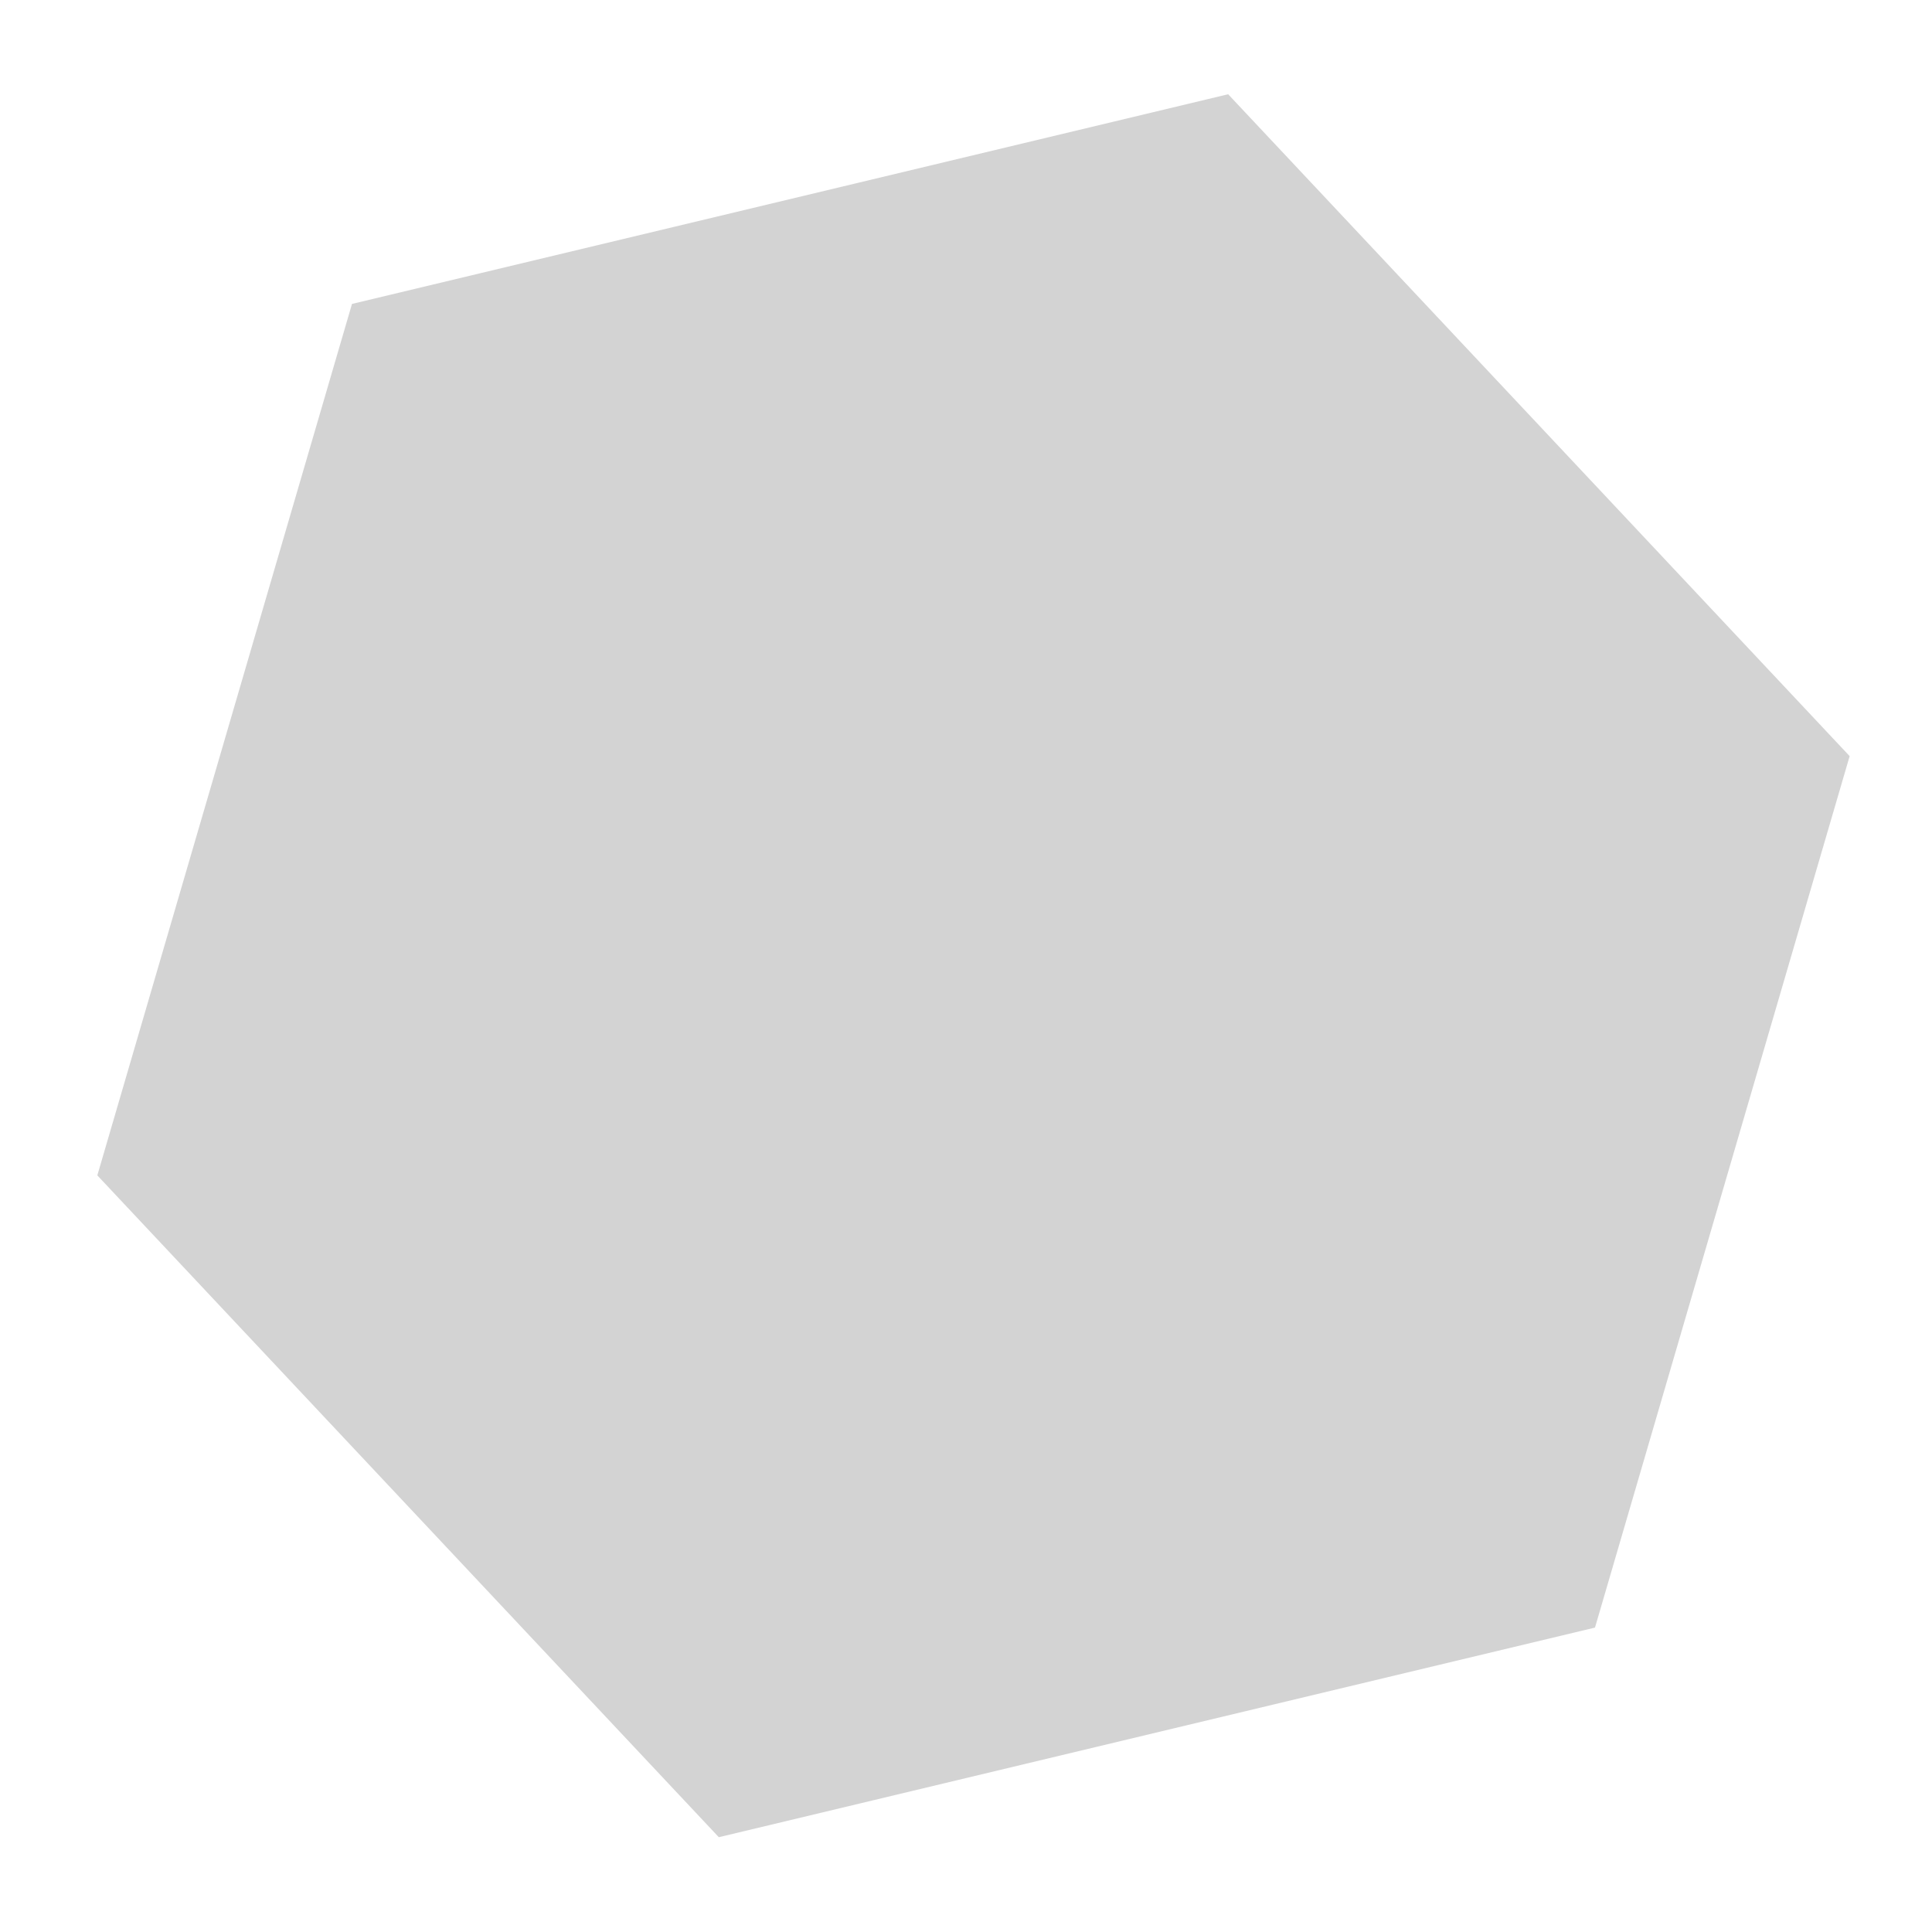
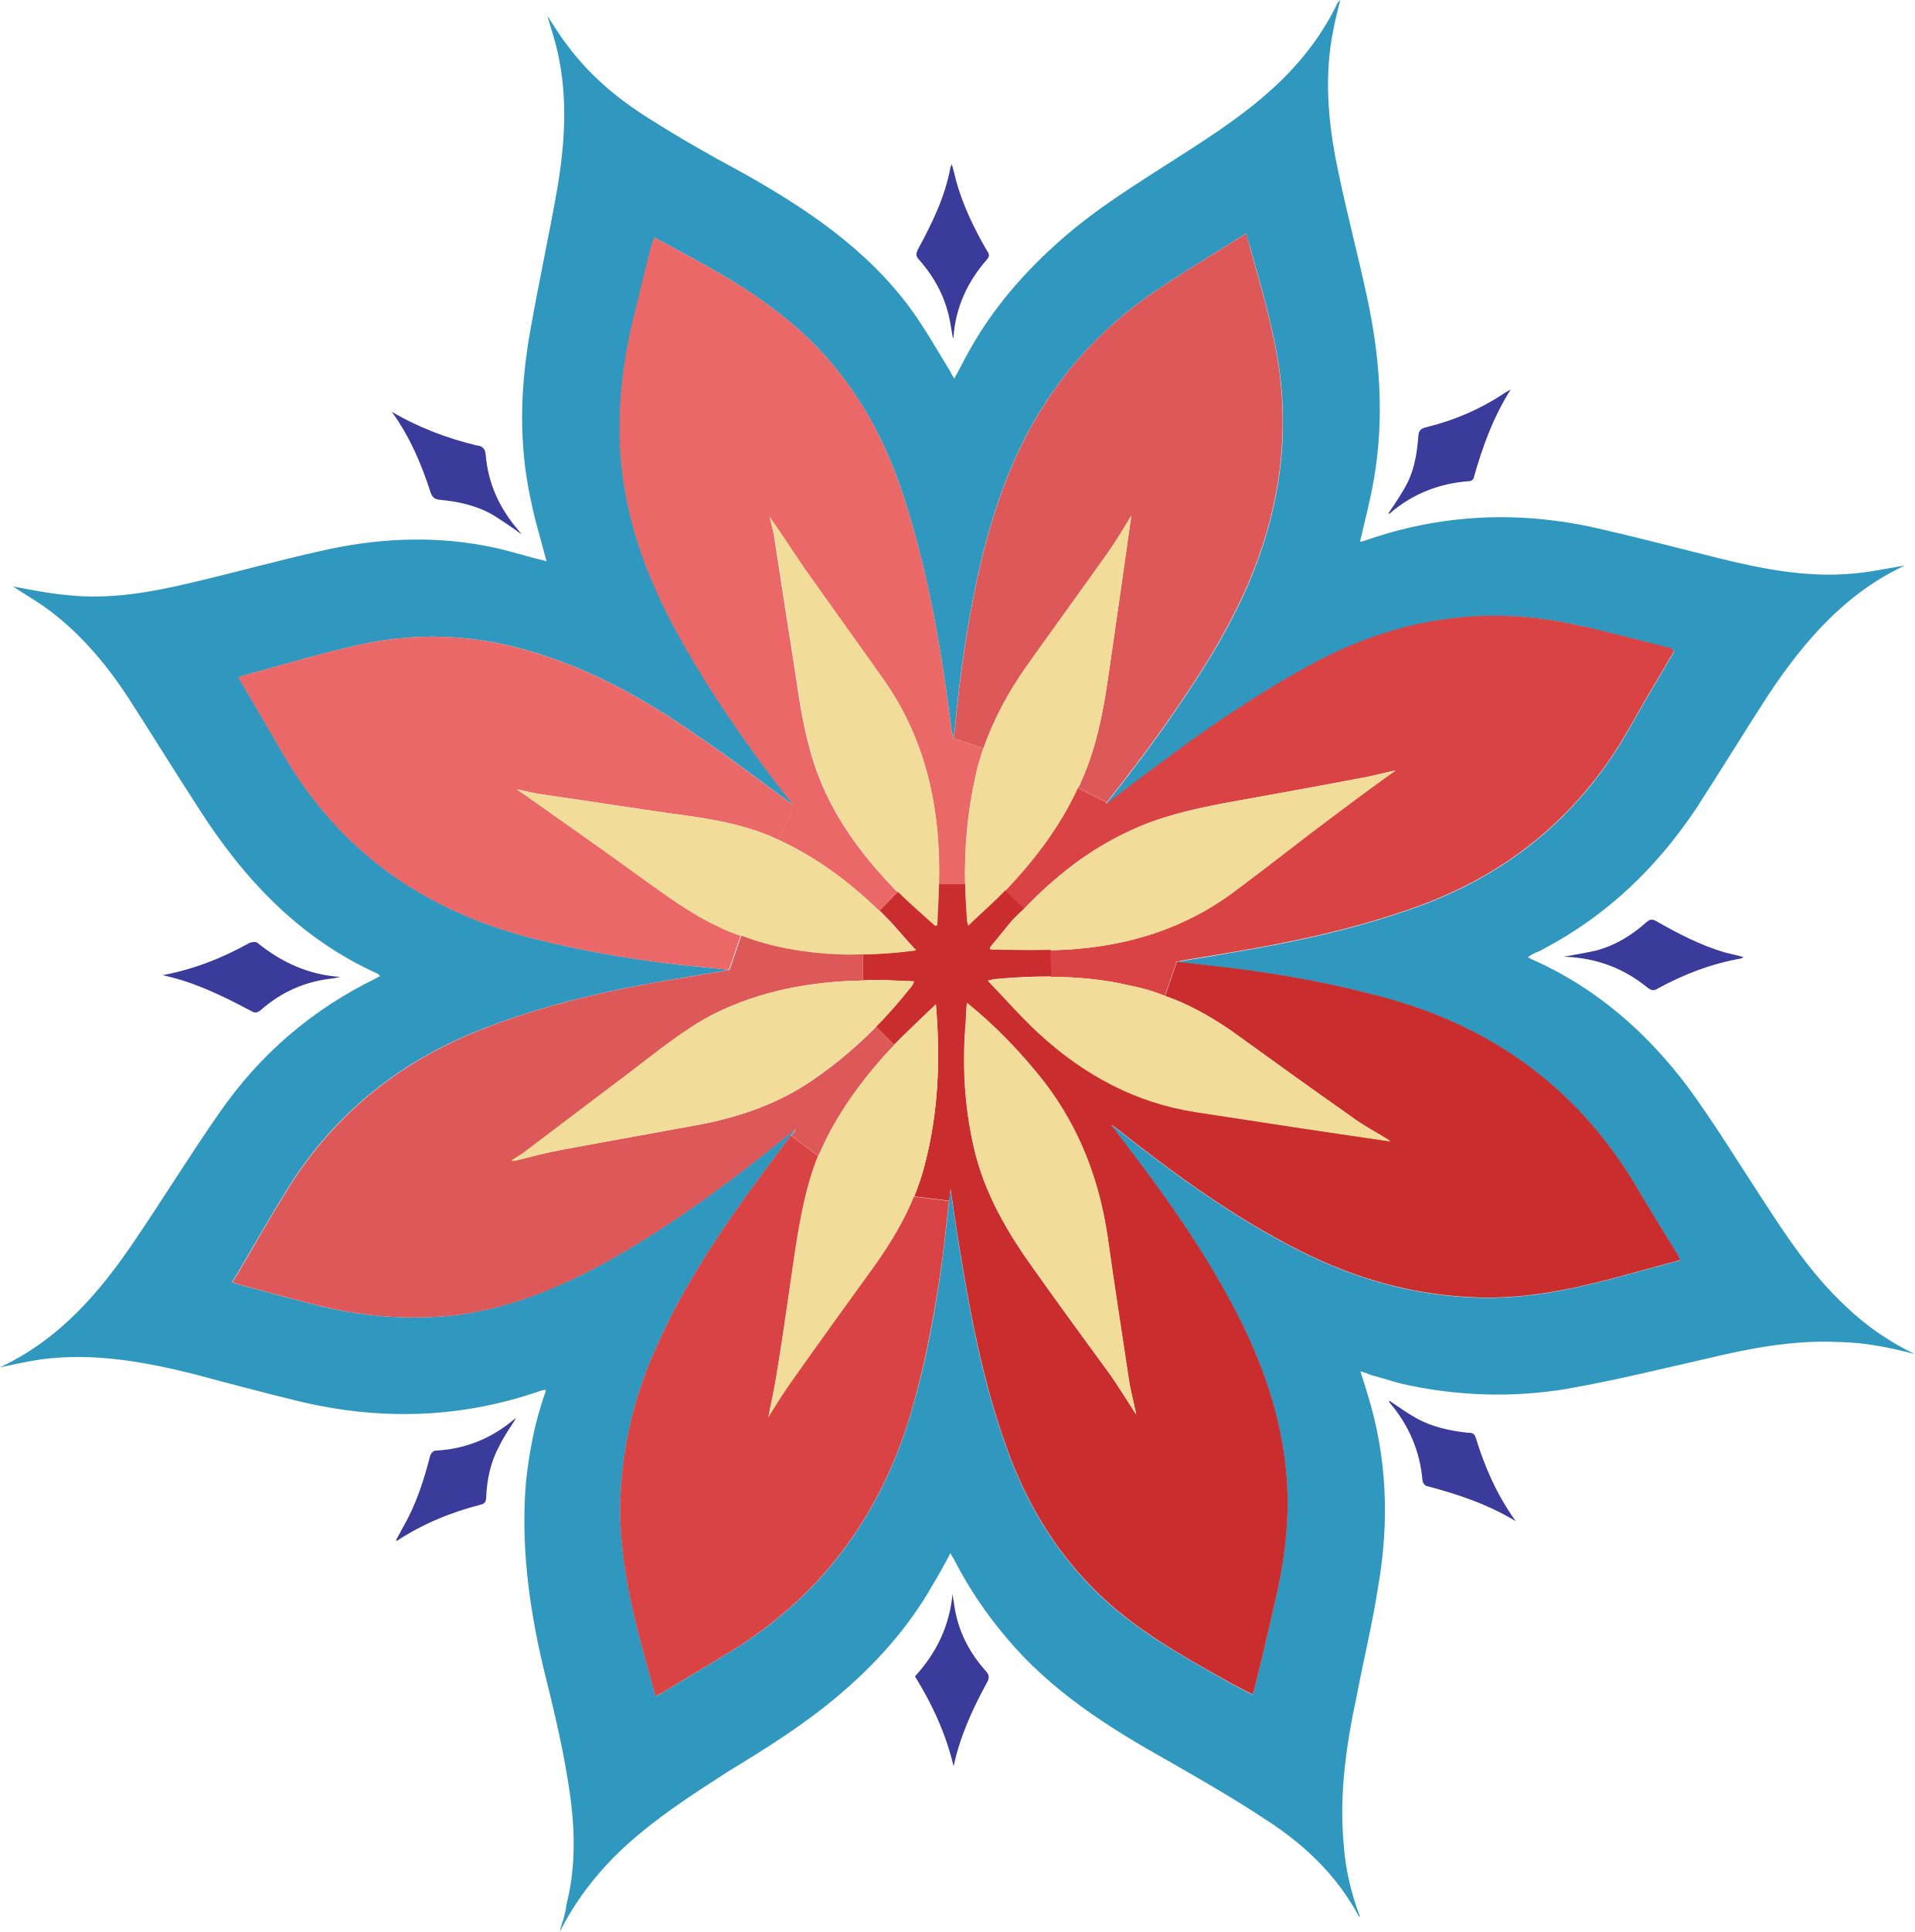
- <svg xmlns="http://www.w3.org/2000/svg" width="32" height="32" viewBox="0 0 32 32" fill="none">
-   <mask id="mask0_201_2" style="mask-type:alpha" maskUnits="userSpaceOnUse" x="1" y="1" width="30" height="30">
-     <path d="M20.342 1.561L30.636 12.524L26.418 26.958L11.906 30.43L1.612 19.468L5.83 5.034L20.342 1.561Z" fill="#D9D9D9" />
-   </mask>
-   <g mask="url(#mask0_201_2)">
-     <path d="M44.69 -40.806L-40.806 -12.69L-12.69 72.805L72.805 44.69L44.69 -40.806Z" fill="#D3D3D3" />
-   </g>
+ <svg xmlns="http://www.w3.org/2000/svg" id="Layer_1" viewBox="0 0 143.73 145.04">
+   <defs>
+     <style>.cls-1{fill:#3b3b9b;}.cls-1,.cls-2,.cls-3,.cls-4,.cls-5,.cls-6,.cls-7{stroke-width:0px;}.cls-2{fill:#c92d2d;}.cls-3{fill:#dd5858;}.cls-4{fill:#d94343;}.cls-5{fill:#3098bf;}.cls-6{fill:#f2dc99;}.cls-7{fill:#ea6868;}</style>
+   </defs>
+   <path class="cls-5" d="M100.44.19s.08-.07.18-.19c-.2.77-.37,1.44-.51,2.18-.72,3.48-.42,6.95.3,10.43.66,3.24,1.51,6.4,2.21,9.66.98,4.54,1.32,9.09.52,13.71-.27,1.59-.68,3.13-1.04,4.68.11,0,.22-.02.35-.07,5.7-2,11.49-2.27,17.39-.95,3.02.69,6.04,1.48,9.09,2.24,3.38.84,6.77,1.51,10.26,1.17,1.32-.11,2.55-.4,3.8-.59-4.45,2.08-7.55,5.66-10.25,9.73-1.83,2.82-3.57,5.68-5.4,8.5-2.96,4.44-6.7,8.03-11.43,10.53-.21.13-.4.21-.6.29s-.34.18-.61.34c.21.14.35.19.48.25,4.72,2.12,8.48,5.45,11.52,9.49,1.99,2.72,3.71,5.54,5.55,8.35,1.87,2.88,3.78,5.78,6.33,8.14,1.53,1.47,3.24,2.64,5.15,3.57-1.87-.49-3.74-.87-5.64-.9-3.44-.17-6.73.47-10.02,1.26-3.45.78-6.88,1.63-10.36,2.24-4.17.71-8.36.56-12.5-.37-.77-.2-1.47-.44-2.24-.64-.23-.09-.5-.2-.84-.29.18.6.38,1.16.53,1.7,1.48,4.74,1.65,9.59.8,14.46-.42,2.75-1.09,5.46-1.6,8.17-.79,3.67-1.33,7.38-.99,11.13.13,1.91.56,3.73,1.23,5.49l-.09-.04c-1.64-3.05-4.05-5.36-6.92-7.21-2.43-1.62-4.98-3.07-7.48-4.51-4.47-2.49-8.73-5.23-12.03-9.16-1.51-1.78-2.81-3.69-3.89-5.77-.08-.19-.23-.36-.34-.61-.46.88-.87,1.62-1.33,2.38-1.82,3.2-4.26,5.93-7.07,8.3-2.59,2.2-5.43,3.97-8.32,5.73-2.59,1.67-5.17,3.33-7.5,5.42-2.08,1.87-3.81,4.04-5.11,6.6.08-.34.17-.68.28-.95.1-.38.19-.72.22-1.08.64-2.5.66-5.05.36-7.61-.44-3.52-1.28-6.95-2.13-10.37-1.05-4.51-1.65-9.06-1.27-13.69.24-2.3.66-4.52,1.41-6.66.04-.09.07-.18.08-.34-.17.04-.28.04-.35.07-6,2.09-12.02,2.26-18.13.81-2.66-.65-5.35-1.36-8.03-2.08-3.72-.92-7.49-1.59-11.36-1.08-1.07.15-2.07.39-3.11.6,4.52-2.11,7.57-5.71,10.23-9.68,2.12-3.13,4.11-6.36,6.25-9.43,3.05-4.4,6.96-7.76,11.79-10.11.08-.07.15-.1.28-.15-.12-.1-.15-.17-.19-.18-5.89-2.65-10.08-7.15-13.46-12.45-1.77-2.73-3.47-5.49-5.23-8.22-1.74-2.67-3.79-5.09-6.44-6.96-.79-.53-1.65-1.04-2.24-1.44,1.19.21,2.61.52,4.1.65,3.21.34,6.3-.22,9.43-.97,3.17-.74,6.35-1.63,9.5-2.33,4.1-.95,8.24-1.19,12.39-.41,1.39.24,2.8.71,4.15,1.04.2.03.38.1.48.14-.39-1.54-.86-3-1.16-4.51-.96-4.32-.82-8.62-.04-12.93.61-3.47,1.37-6.94,1.99-10.46.59-3.43.82-6.9.04-10.35-.21-.93-.5-1.79-.77-2.7.5.73.94,1.49,1.5,2.2,1.68,2.27,3.79,4.03,6.17,5.52,2.28,1.45,4.57,2.75,6.93,4.02,4.81,2.69,9.37,5.75,12.66,10.22,1.09,1.5,2.02,3.15,2.98,4.71.08.19.18.34.31.55.39-.69.71-1.36,1.1-2.05,1.78-3.21,4.17-5.97,6.95-8.4,2.64-2.33,5.68-4.19,8.62-6.08,2.8-1.79,5.59-3.59,7.99-5.96,1.7-1.7,3.1-3.58,4.12-5.72ZM93.8,18.45c-.04-.28-.15-.54-.27-.91-2.42,1.52-4.8,2.95-7.09,4.52-3.39,2.35-6.17,5.27-8.32,8.75-2.13,3.44-3.43,7.17-4.4,11.03-.91,3.83-1.51,7.68-1.91,11.56-.06.67-.13,1.38-.24,2.03-.15-.54-.2-1.09-.26-1.59-.78-5.95-1.83-11.79-3.78-17.47-1.86-5.27-4.84-9.71-9.33-13.07-2.1-1.64-4.44-2.96-6.79-4.23-.74-.41-1.48-.81-2.26-1.23l-.2.5c-.47,1.83-.88,3.63-1.34,5.41-.82,3.34-1.23,6.73-1.02,10.16.31,5.01,2.03,9.59,4.43,13.9,2.3,4.17,5.07,8.11,7.96,11.88.26.27.46.56.64.79-2.46-1.79-4.94-3.7-7.53-5.43-3.32-2.3-6.82-4.3-10.64-5.63-4.73-1.7-9.56-2.11-14.47-1.01-2.98.66-5.89,1.55-8.81,2.34-.11,0-.13.05-.26.11,1.13,1.94,2.23,3.82,3.33,5.7,4.23,7.29,10.51,11.74,18.63,13.85,3.61.93,7.29,1.56,10.99,2,1.27.14,2.56.24,3.88.4-.93.21-1.81.28-2.68.46-5.28.84-10.5,1.92-15.48,3.84-6.33,2.38-11.39,6.35-14.99,12.12-1.25,2.05-2.48,4.15-3.7,6.26l-.47.77.27.11c2.26.59,4.5,1.23,6.77,1.78,3.26.73,6.57.96,9.92.56,3.94-.54,7.57-2.04,11.05-3.93,4.38-2.43,8.44-5.36,12.34-8.46.62-.49,1.27-1.03,1.89-1.52l.03.06c-.1.12-.22.28-.32.4-.38.54-.78,1.01-1.16,1.55-3.35,4.49-6.57,9.03-8.86,14.17-1.77,3.85-2.71,7.89-2.79,12.16,0,3.67.75,7.21,1.69,10.67.32,1.19.65,2.34.97,3.53.19-.08.34-.18.47-.24,1.83-1.12,3.65-2.19,5.48-3.31,6.84-4.3,11.19-10.46,13.36-18.2,1.06-3.67,1.73-7.43,2.24-11.21.18-1.36.31-2.74.48-4.22.02-.31.08-.6.1-.91.24,1.64.45,3.1.7,4.59.79,4.89,1.7,9.72,3.34,14.37,1.7,4.99,4.41,9.33,8.51,12.74,2.67,2.2,5.68,3.83,8.66,5.52l1.45.75.13-.32c.5-2.03,1-4.06,1.44-6.06.71-2.95,1.16-5.91,1.06-8.93-.17-4.58-1.57-8.87-3.6-12.93-2.28-4.48-5.13-8.61-8.19-12.61-.49-.62-.97-1.29-1.46-1.92.23.09.37.26.58.4,4.27,3.37,8.71,6.6,13.61,9.06,4.19,2.12,8.58,3.36,13.3,3.51,3.46.12,6.81-.54,10.08-1.4,1.73-.47,3.46-.94,5.19-1.41-.1-.15-.15-.28-.21-.4-.99-1.62-2.03-3.26-3-4.93-4.25-7.24-10.48-11.94-18.53-14.24-4-1.14-8.11-1.89-12.21-2.38-1.27-.14-2.59-.3-3.86-.44,1.26-.23,2.44-.39,3.71-.63,4.67-.77,9.26-1.73,13.71-3.28,7.08-2.4,12.57-6.77,16.36-13.26,1.14-2.04,2.31-4.01,3.48-5.98.04-.09.03-.2.05-.25-.09-.04-.12-.1-.16-.12-2.17-.56-4.38-1.13-6.56-1.64-7.21-1.75-14.09-.64-20.57,2.9-3.96,2.17-7.69,4.7-11.28,7.4-1.36.99-2.67,2-3.98,3.01-.03-.06,0-.11,0-.11,2.79-3.49,5.42-7.11,7.75-10.9,1.78-2.95,3.28-6.01,4.23-9.29,1.17-3.94,1.51-7.95,1.01-11.97-.42-3.3-1.38-6.45-2.27-9.63Z" />
+   <path class="cls-3" d="M93.53,17.54c.12.37.23.62.27.91.89,3.18,1.85,6.33,2.27,9.63.5,4.03.16,8.03-1.01,11.97-.95,3.28-2.46,6.34-4.23,9.29-2.33,3.79-4.96,7.4-7.75,10.9l-2.16-1.09c.12-.16.21-.39.29-.58,1.12-2.52,1.62-5.19,2-7.85.6-4.12,1.18-8.18,1.72-12.01-.49.81-1.15,1.93-1.89,2.96-1.99,2.81-4,5.56-5.99,8.37-1.35,1.9-2.45,3.95-3.22,6.14l-2.25-.75c.1-.65.18-1.36.24-2.03.4-3.88,1-7.73,1.91-11.56.97-3.86,2.27-7.59,4.4-11.03,2.15-3.49,4.93-6.41,8.32-8.75,2.28-1.57,4.67-3,7.09-4.52Z" />
+   <path class="cls-1" d="M71.46,12.34c.1.41.22.78.29,1.13.51,1.9,1.38,3.69,2.35,5.36.17.23.21.4,0,.64-1.48,1.69-2.36,3.61-2.52,5.84l-.04.09-.24-1.37c-.33-1.68-1.11-3.16-2.24-4.46-.34-.35-.33-.5-.1-.94,1.04-1.92,1.99-3.87,2.39-6.05l.09-.23Z" />
+   <path class="cls-1" d="M112.99,29.49c.08-.07.21-.13.42-.25-1.33,2.12-2.11,4.3-2.75,6.54,0,.16-.19.35-.35.34-2.24.16-4.26.94-5.97,2.42-.02.05-.06.03-.11,0,.4-.58.79-1.17,1.14-1.77.76-1.23,1.01-2.62,1.11-4.07.04-.36.16-.52.57-.62,2.12-.52,4.11-1.37,5.94-2.6Z" />
+   <path class="cls-7" d="M49.15,17.84c.79.42,1.53.83,2.26,1.23,2.36,1.27,4.69,2.59,6.79,4.23,4.49,3.35,7.48,7.8,9.33,13.07,1.96,5.68,3,11.52,3.78,17.47.06.5.11,1.05.26,1.59l2.25.75c-.23.7-.46,1.41-.6,2.15-.6,2.68-.83,5.35-.77,8.09h-1.97c.17-5.67-.97-11.02-4.35-15.68-1.89-2.68-3.83-5.37-5.73-8.05-.87-1.26-1.68-2.54-2.63-3.88.16.65.32,1.19.38,1.69.52,3.45,1.06,6.86,1.59,10.26.36,2.54.78,5.04,1.68,7.43,1.29,3.39,3.44,6.22,5.96,8.79l-1.37,1.41c-2.25-2.19-4.74-4.04-7.61-5.36l1.19-2.55c-.17-.23-.37-.52-.64-.79-2.89-3.77-5.65-7.7-7.96-11.88-2.4-4.32-4.11-8.89-4.43-13.9-.21-3.43.21-6.82,1.02-10.16.45-1.78.86-3.58,1.34-5.41l.2-.5Z" />
+   <path class="cls-4" d="M118.92,47.03c2.18.51,4.4,1.09,6.56,1.64.05.02.07.08.16.12-.02.05,0,.16-.05.25-1.17,1.97-2.34,3.94-3.48,5.98-3.79,6.49-9.28,10.86-16.36,13.26-4.45,1.55-9.04,2.51-13.71,3.28-1.26.23-2.44.39-3.71.63l-.88,2.57c-.87-.35-1.82-.63-2.81-.81-1.89-.45-3.85-.6-5.75-.62l-.05-1.99c5.14-.1,9.92-1.41,14.09-4.62,2.36-1.76,4.71-3.63,7.06-5.38,1.61-1.21,3.19-2.38,4.76-3.5-.7.14-1.41.33-2.11.48-3.57.68-7.12,1.32-10.67,1.96-2.42.46-4.87,1.01-7.17,2.1-3.07,1.42-5.65,3.46-7.95,5.87l-1.41-1.37c2.2-2.3,4.12-4.82,5.46-7.73l2.16,1.09s-.02.05,0,.11c1.31-1.01,2.62-2.02,3.98-3.01,3.59-2.7,7.32-5.23,11.28-7.4,6.48-3.55,13.36-4.65,20.57-2.9Z" />
+   <path class="cls-6" d="M83.04,41.68c.74-1.03,1.4-2.15,1.89-2.96-.53,3.82-1.12,7.89-1.72,12.01-.38,2.66-.88,5.33-2,7.85-.07.18-.17.41-.29.58-1.34,2.91-3.26,5.43-5.46,7.73-.84.88-1.81,1.71-2.77,2.65-.04-.17-.09-.3-.1-.41-.05-.92-.12-1.8-.13-2.71-.06-2.74.17-5.41.77-8.09.14-.74.37-1.44.6-2.15.78-2.18,1.87-4.24,3.22-6.14,1.99-2.81,4-5.56,5.99-8.37Z" />
+   <path class="cls-6" d="M102.67,58.32c.7-.14,1.41-.33,2.11-.48-1.57,1.12-3.16,2.29-4.76,3.5-2.36,1.76-4.71,3.63-7.06,5.38-4.16,3.21-8.95,4.52-14.09,4.62-1.5.03-2.98.02-4.51-.02-.03-.06-.05-.13-.04-.17.52-.64,1.05-1.28,1.57-1.92.3-.36.63-.65.98-.98,2.3-2.42,4.88-4.46,7.95-5.87,2.3-1.09,4.75-1.64,7.17-2.1,3.55-.64,7.1-1.27,10.67-1.96Z" />
+   <path class="cls-6" d="M58.17,40.5c-.06-.5-.22-1.04-.38-1.69.95,1.34,1.76,2.62,2.63,3.88,1.89,2.68,3.83,5.37,5.73,8.05,3.38,4.66,4.51,10.01,4.35,15.68-.02.05,0,.11,0,.16-.01.95-.09,1.93-.12,2.93-.05-.02-.11,0-.17.04-.93-.85-1.92-1.68-2.79-2.56-2.53-2.56-4.67-5.4-5.96-8.79-.9-2.38-1.32-4.89-1.68-7.43-.54-3.41-1.07-6.81-1.59-10.26Z" />
+   <path class="cls-1" d="M123.61,69.23c.25-.22.42-.25.72-.08,1.64.93,3.31,1.81,5.16,2.35.43.12.92.21,1.4.35-.06.03-.13.05-.15.1-2.22.38-4.3,1.18-6.27,2.25-.29.2-.49.17-.78-.05-1.8-1.47-3.83-2.24-6.29-2.33.92-.16,1.66-.29,2.42-.46,1.43-.38,2.69-1.14,3.79-2.14Z" />
+   <path class="cls-1" d="M35.83,33.44c.4.06.59.24.63.68.18,2.2,1.06,4.09,2.51,5.75.07.08.15.17.17.23-.66-.48-1.41-.99-2.13-1.44-1.25-.72-2.62-1.01-4-1.14-.36-.04-.52-.16-.66-.48-.71-2.2-1.58-4.25-2.94-6.13,2.02,1.19,4.14,1.99,6.41,2.54Z" />
+   <path class="cls-7" d="M41.44,49.42c3.82,1.33,7.32,3.33,10.64,5.63,2.59,1.74,5.07,3.64,7.53,5.43l-1.19,2.55c-2.55-1.19-5.26-1.59-7.98-1.95-3.26-.47-6.51-.98-9.78-1.45-.65-.1-1.28-.25-1.87-.38.28.22.63.41.91.63,2.81,1.99,5.67,3.99,8.46,6.02,1.9,1.35,3.73,2.73,5.84,3.69.53.27,1.03.47,1.6.65l-.88,2.57c-1.32-.16-2.61-.26-3.88-.4-3.7-.43-7.38-1.07-10.99-2-8.13-2.11-14.41-6.56-18.63-13.85-1.1-1.88-2.2-3.76-3.33-5.7.13-.05.15-.1.26-.11,2.92-.79,5.83-1.68,8.81-2.34,4.91-1.1,9.74-.69,14.47,1.01Z" />
+   <path class="cls-2" d="M104.41,85.7s-.09-.04-.16-.12c-.93-.59-1.94-1.1-2.84-1.78-3.02-2.12-6.02-4.29-9.03-6.46-1.54-1.05-3.19-1.98-4.91-2.57l.88-2.57c1.27.14,2.59.3,3.86.44,4.11.49,8.21,1.25,12.21,2.38,8.05,2.3,14.28,6.99,18.53,14.24.97,1.67,2.01,3.31,3,4.93.05.13.11.26.21.4-1.73.47-3.46.94-5.19,1.41-3.27.86-6.62,1.52-10.08,1.4-4.72-.15-9.11-1.39-13.3-3.51-4.9-2.46-9.34-5.69-13.61-9.06-.21-.14-.36-.3-.58-.4.49.62.97,1.29,1.46,1.92,3.06,4,5.91,8.13,8.19,12.61,2.03,4.06,3.43,8.35,3.6,12.93.11,3.02-.34,5.97-1.06,8.93-.44,2-.94,4.03-1.44,6.06l-.13.32-1.45-.75c-2.99-1.68-5.99-3.32-8.66-5.52-4.1-3.41-6.81-7.75-8.51-12.74-1.63-4.64-2.55-9.48-3.34-14.37-.25-1.48-.46-2.95-.7-4.59-.02.31-.08.6-.1.91l-2.63-.32c.35-.87.64-1.71.85-2.63.93-3.61,1.1-7.32.84-11.03l-.06-.77c-1.13,1.08-2.16,2.05-3.14,3.04l-1.37-1.35c.98-.98,1.89-2.05,2.76-3.14l.11-.27c-1.31-.05-2.6-.15-3.85-.07v-1.97c1.28-.01,2.6-.12,4-.3-.75-.78-1.31-1.49-1.94-2.17l-.79-.8,1.37-1.41c.87.88,1.86,1.71,2.79,2.56.06-.03.13-.05.17-.04.03-1,.11-1.98.12-2.93.02-.05,0-.11,0-.16h1.97c0,.9.08,1.78.13,2.71,0,.11.06.24.1.41.96-.94,1.94-1.77,2.77-2.65l1.41,1.37c-.35.34-.68.63-.98.98-.52.64-1.05,1.28-1.57,1.92-.02.05,0,.11.04.17,1.53.03,3.01.05,4.51.02l.05,1.99c-1.44,0-2.85.07-4.23.2-.11,0-.24.06-.52.11,1.35,1.4,2.54,2.78,3.9,4.02,3.34,3.05,7.17,5.13,11.67,5.83,4.9.76,9.76,1.5,14.68,2.21ZM72.59,75.29c-.07.56-.08.98-.09,1.4-.28,3.18-.11,6.33.6,9.43.78,3.45,2.55,6.45,4.56,9.23,1.89,2.68,3.85,5.33,5.76,7.96.6.88,1.18,1.81,1.87,2.88-.18-.87-.34-1.52-.49-2.22-.56-3.73-1.15-7.42-1.66-11.14-.63-4.24-2.09-8.12-4.73-11.58-1.72-2.18-3.58-4.16-5.83-5.97Z" />
+   <path class="cls-6" d="M87.47,74.77c1.73.59,3.37,1.52,4.91,2.57,3,2.17,6.01,4.34,9.03,6.46.89.68,1.91,1.2,2.84,1.78.07.08.12.1.16.12-4.92-.71-9.78-1.45-14.68-2.21-4.5-.7-8.33-2.78-11.67-5.83-1.36-1.24-2.55-2.63-3.9-4.02.28-.04.41-.1.52-.11,1.38-.13,2.79-.2,4.23-.2,1.9.02,3.86.18,5.75.62.99.19,1.94.46,2.81.81Z" />
+   <path class="cls-6" d="M50.44,61.08c2.73.36,5.43.76,7.98,1.95,2.87,1.32,5.36,3.18,7.61,5.36l.79.8c.63.68,1.19,1.39,1.94,2.17-1.4.18-2.72.28-4,.3-.59.03-1.24.03-1.86,0-2.51-.11-4.95-.51-7.3-1.41-.57-.18-1.07-.38-1.6-.65-2.11-.96-3.94-2.34-5.84-3.69-2.79-2.03-5.65-4.04-8.46-6.02-.28-.22-.63-.41-.91-.63.59.13,1.22.28,1.87.38,3.26.47,6.51.98,9.78,1.45Z" />
+   <path class="cls-3" d="M62.91,71.64c.62.04,1.26.03,1.86,0v1.97c-3.9.07-7.69.77-11.22,2.53-2.29,1.2-4.3,2.89-6.36,4.44-2.61,1.98-5.27,3.98-7.88,5.96-.29.2-.57.35-.86.56,0,0-.02.05.03.06.06-.03.17-.04.28-.04,1.13-.29,2.25-.58,3.41-.8,3.51-.66,6.99-1.27,10.5-1.92,2.66-.52,5.17-1.36,7.49-2.76,2.06-1.29,3.91-2.83,5.61-4.54l1.37,1.35c-2.12,2.23-3.96,4.67-5.29,7.43-.13.32-.3.62-.41.9l-2.04-1.52c.1-.12.22-.28.32-.4l-.03-.06c-.62.49-1.27,1.03-1.89,1.52-3.91,3.1-7.96,6.03-12.34,8.46-3.47,1.89-7.11,3.4-11.05,3.93-3.35.4-6.66.18-9.92-.56-2.28-.55-4.52-1.19-6.77-1.78l-.27-.11.47-.77c1.22-2.11,2.45-4.22,3.7-6.26,3.61-5.77,8.66-9.73,14.99-12.12,4.97-1.92,10.19-3,15.48-3.84.87-.18,1.75-.25,2.68-.46l.88-2.57c2.35.9,4.79,1.3,7.3,1.41Z" />
+   <path class="cls-6" d="M68.62,73.69l-.11.27c-.86,1.09-1.77,2.15-2.76,3.14-1.7,1.7-3.54,3.24-5.61,4.54-2.32,1.4-4.84,2.24-7.49,2.76-3.51.66-6.99,1.27-10.5,1.92-1.15.22-2.28.51-3.41.8-.11,0-.22.02-.28.04-.05-.02-.03-.06-.03-.06.29-.2.57-.35.86-.56,2.61-1.98,5.27-3.98,7.88-5.96,2.06-1.56,4.07-3.24,6.36-4.44,3.53-1.76,7.32-2.46,11.23-2.53,1.25-.08,2.54.02,3.85.07Z" />
+   <path class="cls-6" d="M72.51,76.69c.01-.42.02-.84.09-1.4,2.24,1.81,4.1,3.78,5.83,5.97,2.64,3.46,4.1,7.34,4.73,11.58.52,3.72,1.1,7.41,1.66,11.14.14.7.31,1.35.49,2.22-.68-1.07-1.26-2-1.87-2.88-1.91-2.63-3.87-5.28-5.76-7.96-2.01-2.78-3.78-5.78-4.56-9.23-.71-3.1-.87-6.25-.6-9.43Z" />
+   <path class="cls-6" d="M70.26,75.41l.06.77c.25,3.72.08,7.42-.84,11.03-.21.92-.5,1.76-.85,2.63-.72,1.78-1.7,3.41-2.83,5.02-2.17,3-4.32,5.96-6.44,8.98-.6.82-1.1,1.68-1.67,2.57.24-1.12.47-2.2.64-3.3.5-3.09.94-6.26,1.4-9.37.36-2.35.79-4.73,1.7-6.97.11-.27.29-.58.41-.9,1.33-2.76,3.17-5.2,5.29-7.43.98-.98,2.01-1.95,3.14-3.04Z" />
+   <path class="cls-4" d="M59.37,85.25l2.04,1.52c-.9,2.24-1.33,4.62-1.7,6.97-.46,3.11-.89,6.28-1.4,9.37-.18,1.1-.4,2.18-.64,3.3.57-.89,1.08-1.74,1.67-2.57,2.12-3.02,4.28-5.98,6.44-8.98,1.13-1.62,2.11-3.24,2.83-5.02l2.63.32c-.17,1.47-.3,2.85-.48,4.22-.52,3.78-1.19,7.54-2.24,11.21-2.17,7.73-6.52,13.89-13.36,18.2-1.83,1.12-3.65,2.19-5.48,3.31-.13.05-.28.15-.47.24-.32-1.19-.65-2.34-.97-3.53-.94-3.46-1.69-7-1.69-10.67.08-4.27,1.02-8.3,2.79-12.16,2.29-5.13,5.5-9.68,8.86-14.17.38-.54.78-1.01,1.16-1.55Z" />
+   <path class="cls-1" d="M18.78,70.77c.13-.05.46-.08.53,0,1.84,1.49,3.86,2.41,6.24,2.57l-.52.11c-2.11.21-3.92,1.02-5.49,2.41-.23.17-.4.21-.66.05-1.66-.88-3.34-1.72-5.18-2.31-.48-.14-.9-.26-1.49-.39,2.42-.46,4.52-1.31,6.57-2.45Z" />
+   <path class="cls-1" d="M110.25,107.56c.27,0,.45.07.54.38.69,2.24,1.6,4.31,3,6.26-2.09-1.27-4.34-2.02-6.64-2.63-.16,0-.33-.24-.36-.41-.18-2.2-1.02-4.18-2.5-5.9t0-.11c.63.41,1.24.87,1.94,1.26,1.25.72,2.62,1.01,4.05,1.16Z" />
+   <path class="cls-1" d="M71.51,119.65c.02.22.05.39.09.57.22,1.95,1.02,3.65,2.33,5.14.34.35.4.59.11,1.05-1.06,1.96-1.98,3.98-2.45,6.19-.57-2.41-1.59-4.63-2.9-6.75,1.63-1.79,2.59-3.79,2.82-6.19Z" />
+   <path class="cls-1" d="M38.6,106.56s.08-.07.15-.1c-.43.68-.93,1.38-1.29,2.14-.64,1.18-.91,2.5-.96,3.81-.02.31-.07.45-.38.54-2.25.58-4.35,1.43-6.3,2.71,0,0-.05-.02-.11,0l.64-1.18c.93-1.64,1.49-3.43,1.95-5.22.07-.18.26-.37.41-.36,2.22-.11,4.19-.91,5.89-2.35Z" />
</svg>
